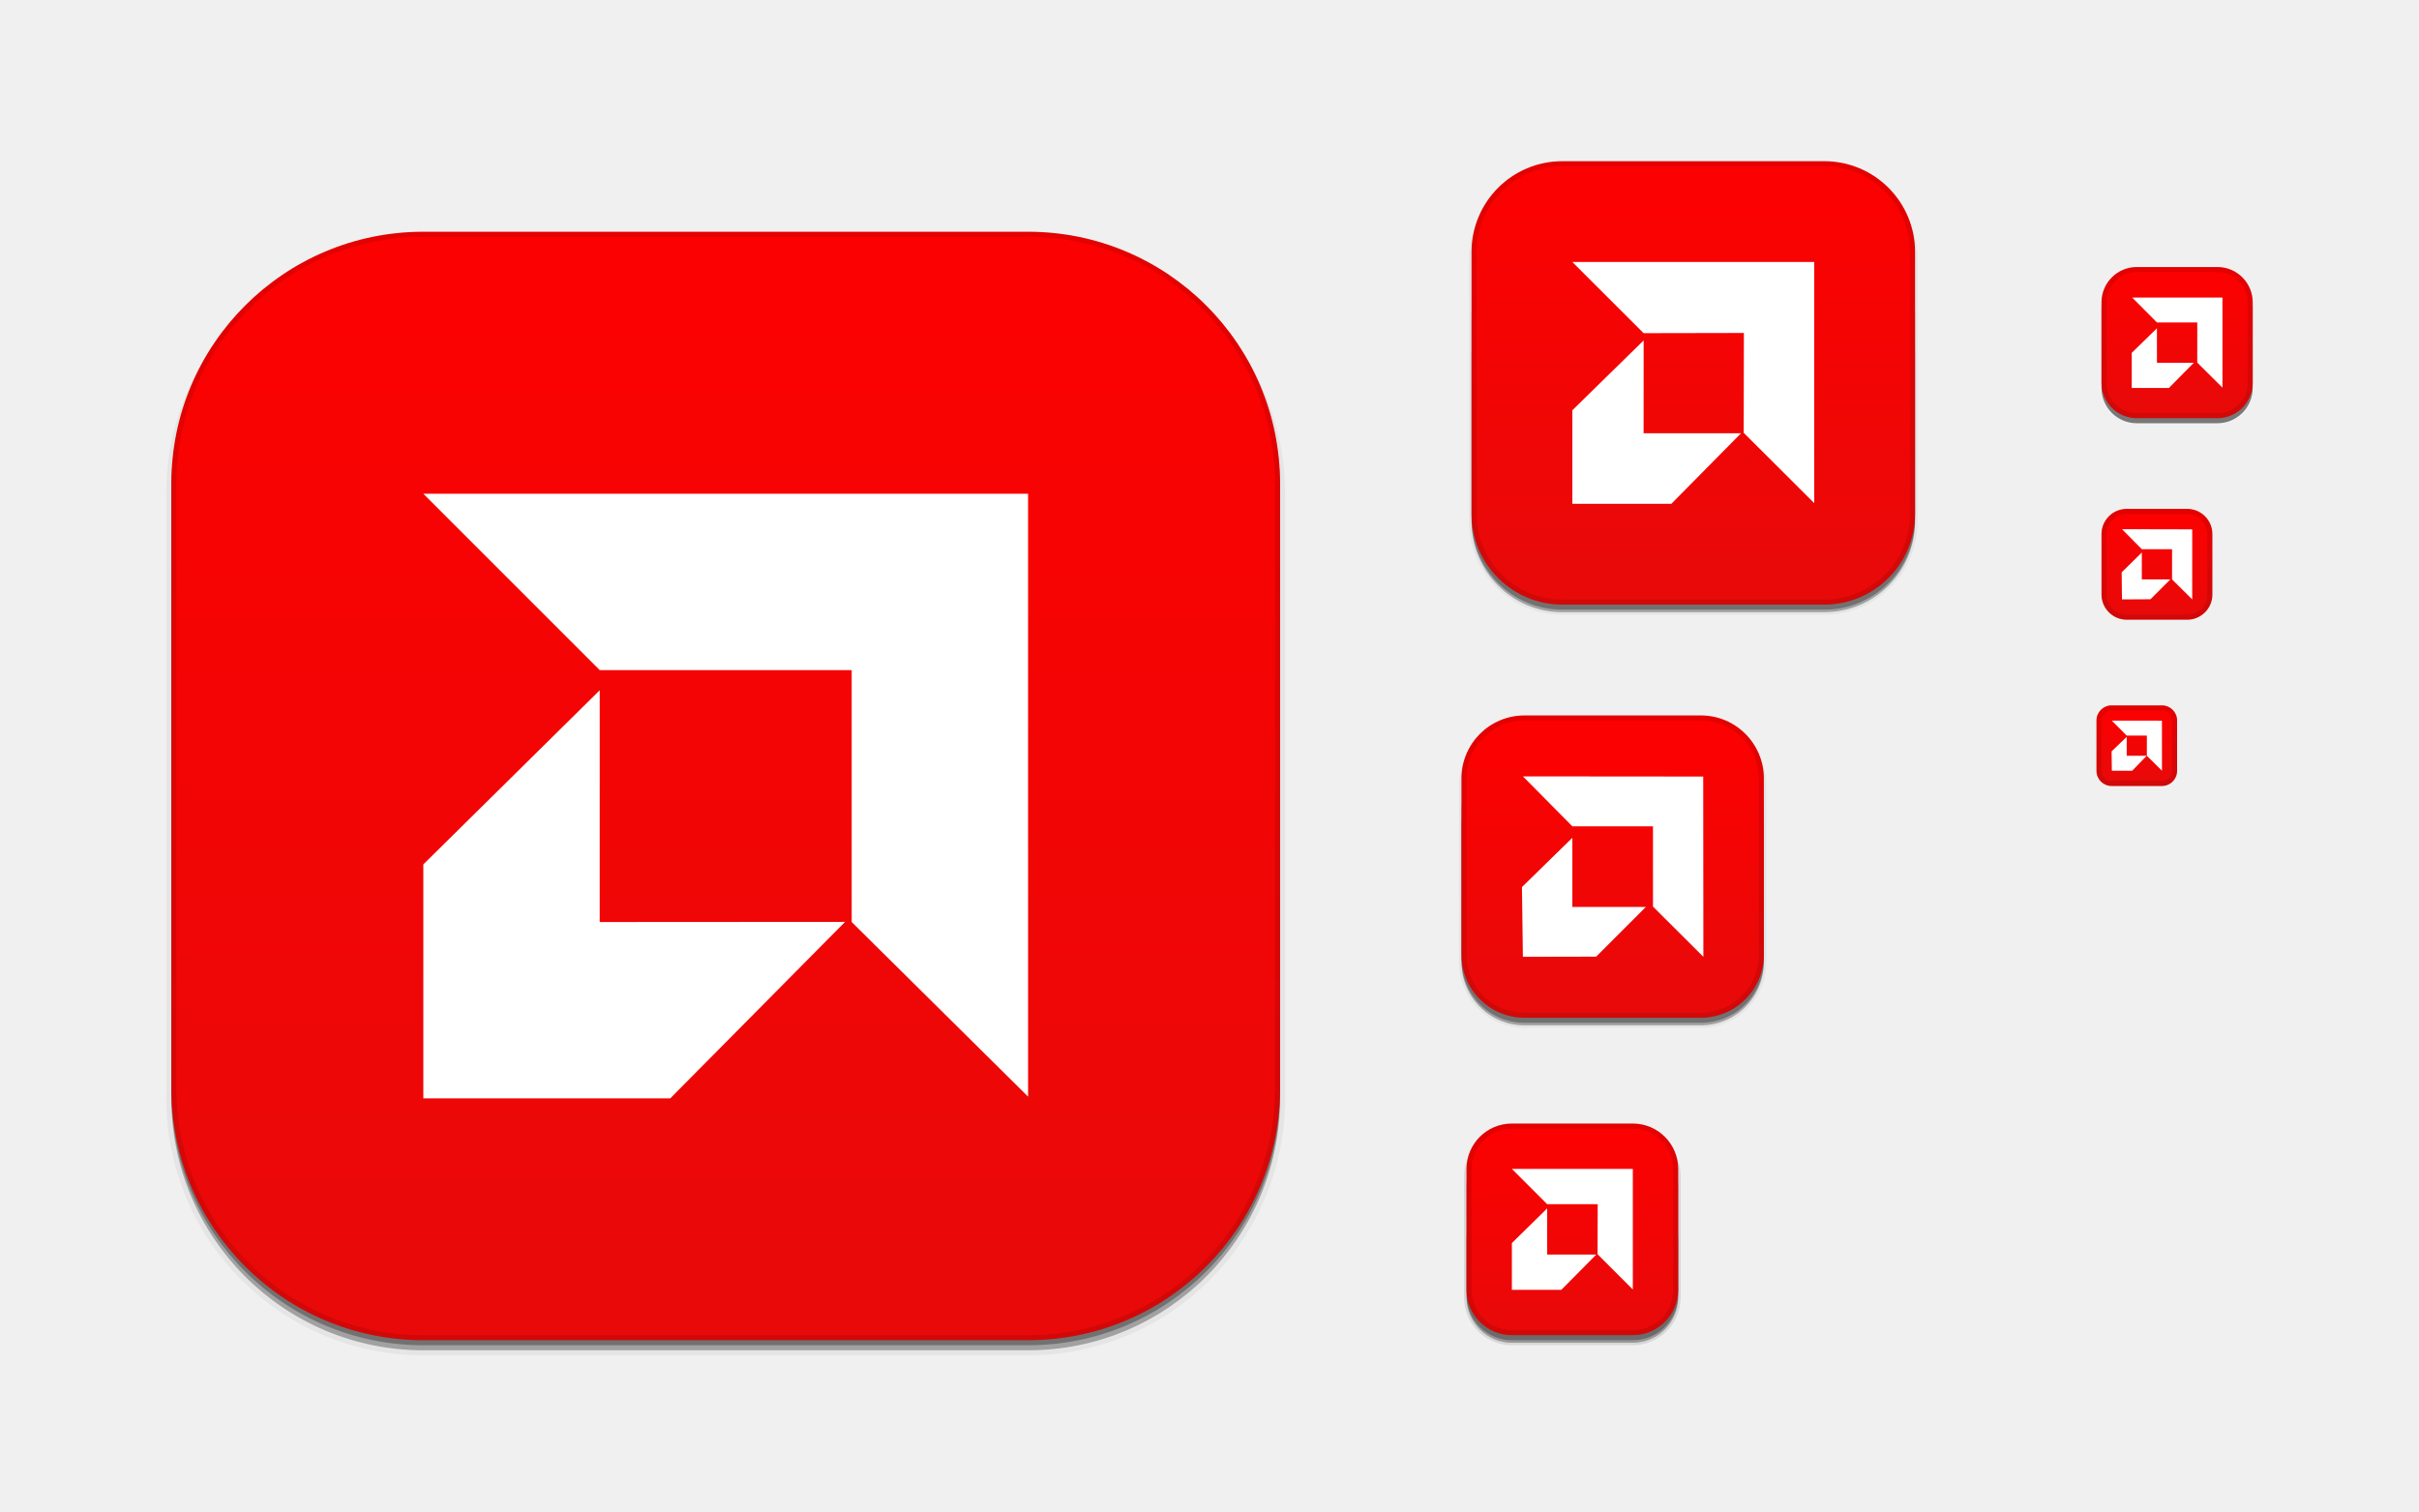
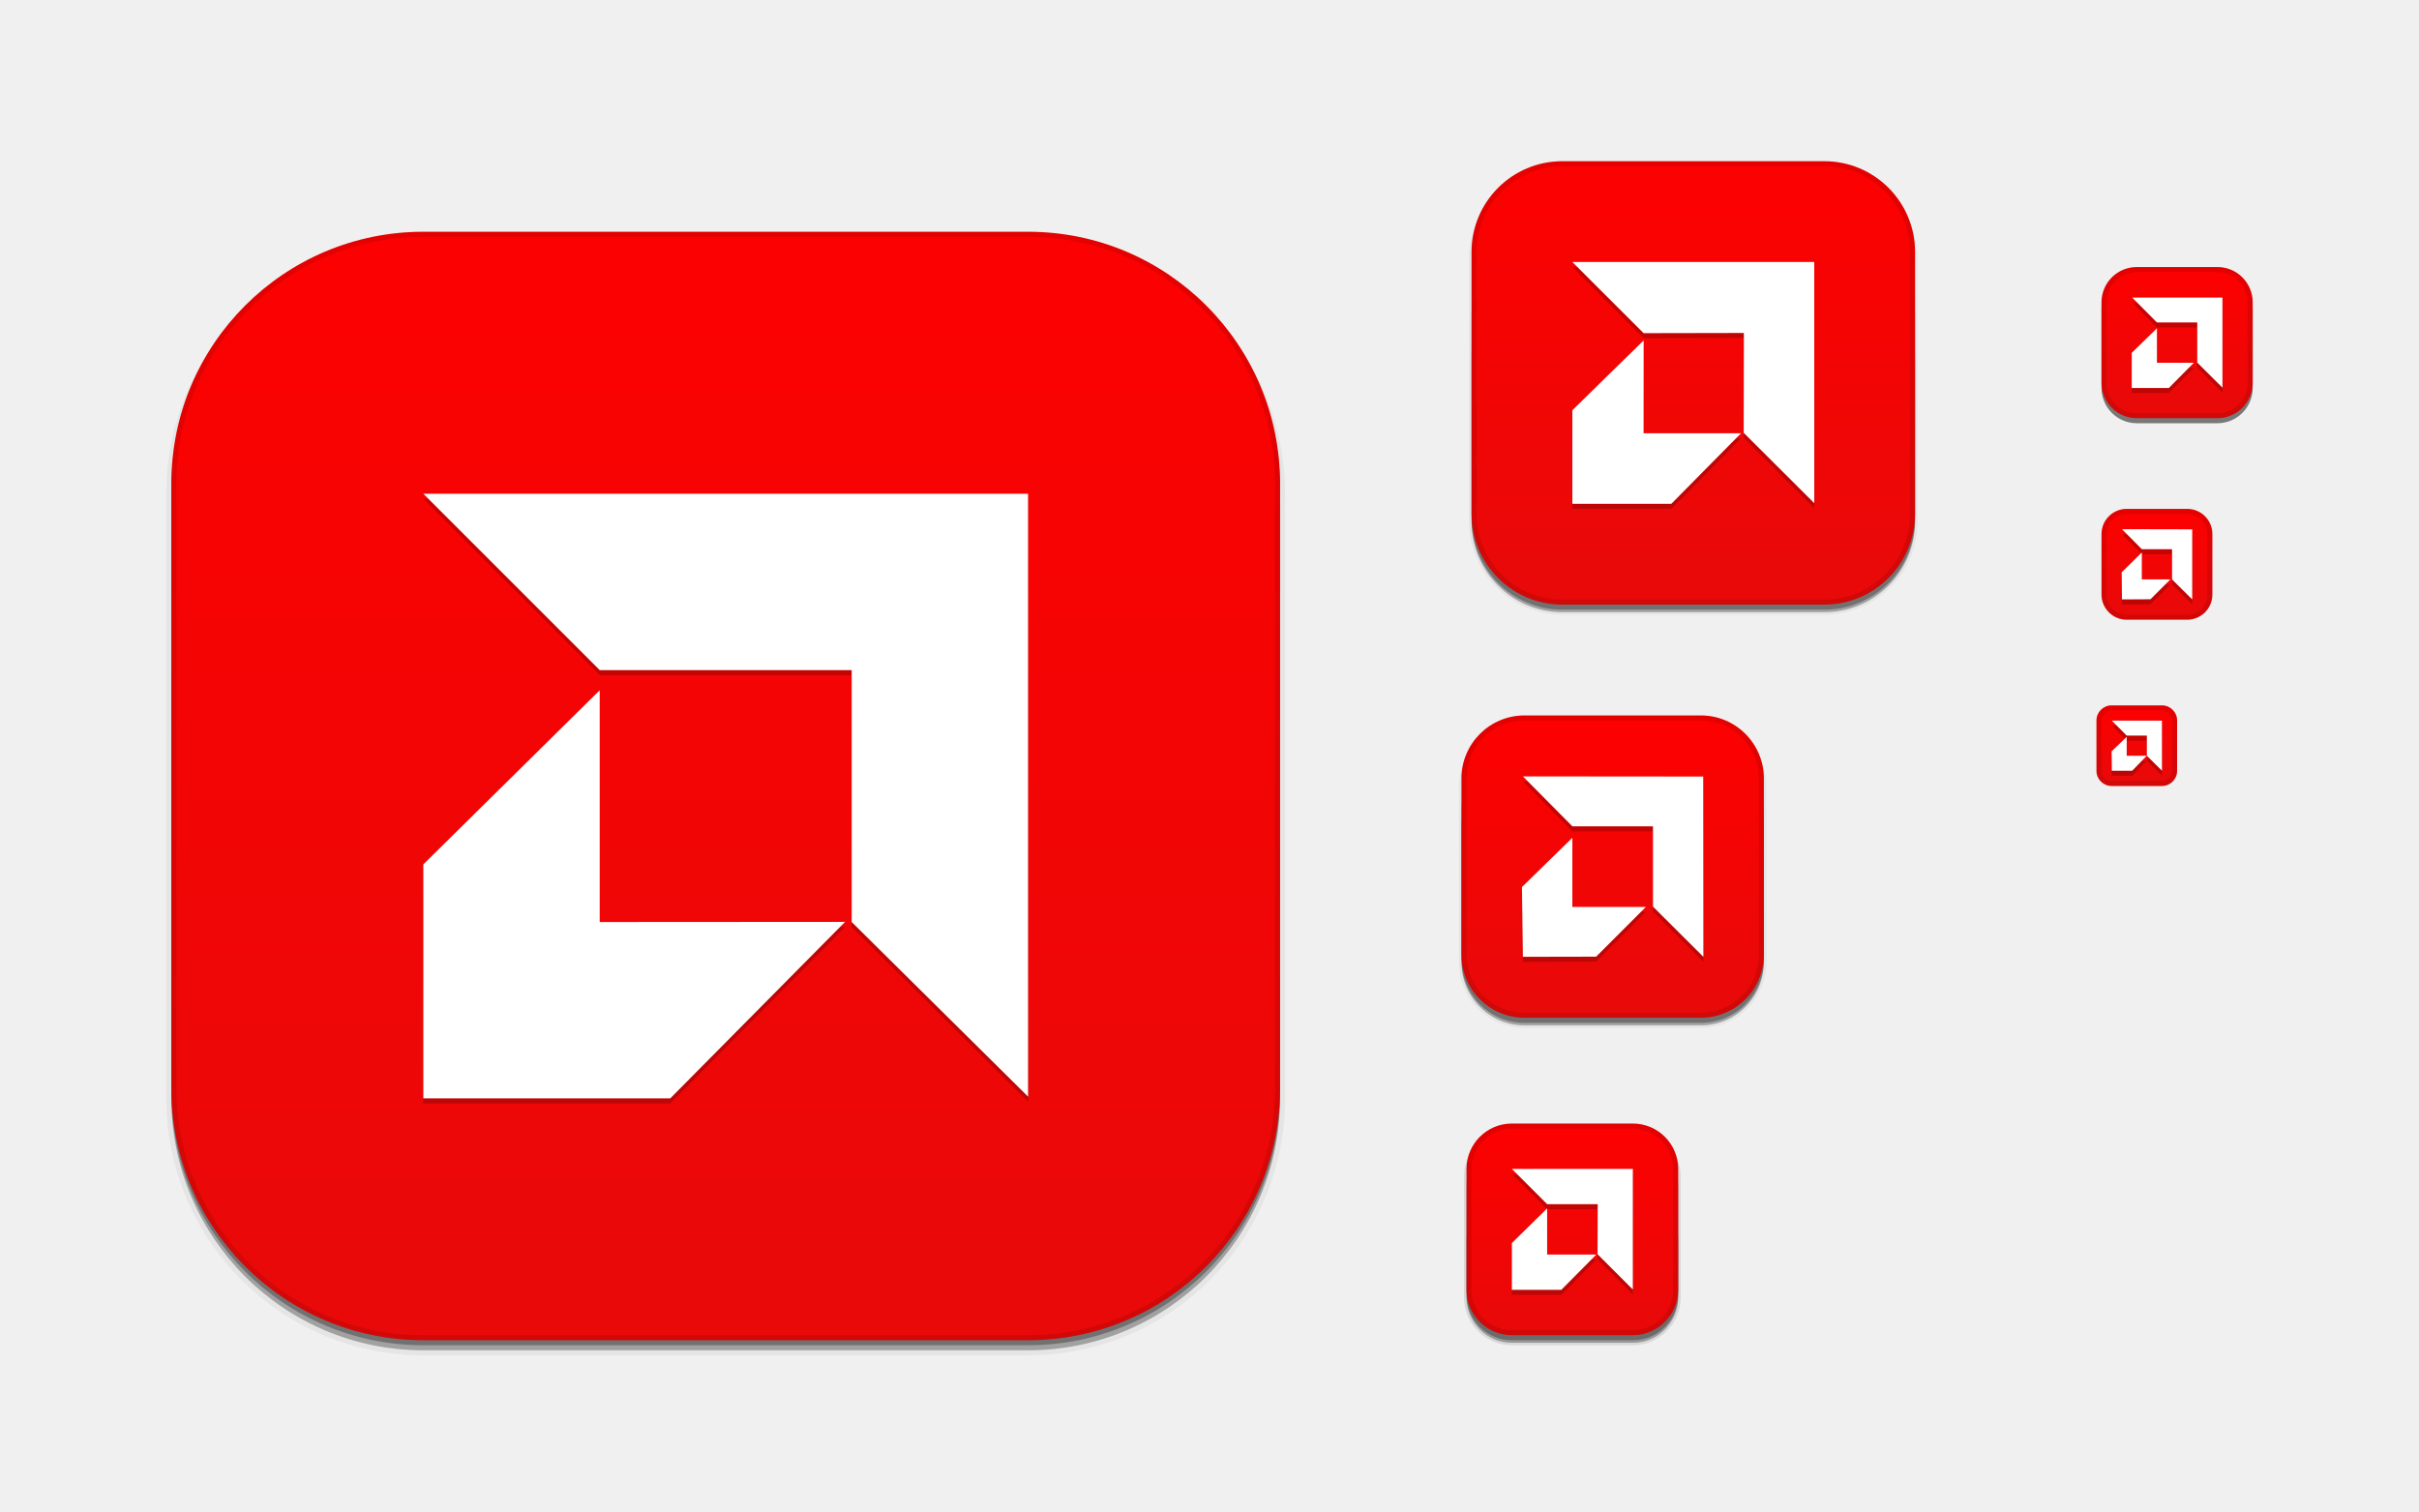
<svg xmlns="http://www.w3.org/2000/svg" xmlns:xlink="http://www.w3.org/1999/xlink" width="480" height="300" id="svg11300" version="1.0" style="display:inline;enable-background:new">
  <defs id="defs3">
    <linearGradient id="outerBackgroundGradient">
      <stop style="stop-color:#e70a0a;stop-opacity:1;" offset="0" id="stop3864-8-6" />
      <stop style="stop-color:#fe0000;stop-opacity:1;" offset="1" id="stop3866-9-1" />
    </linearGradient>
    <linearGradient xlink:href="#outerBackgroundGradient" id="linearGradient4097" gradientUnits="userSpaceOnUse" x1="264" y1="280" x2="264" y2="40" gradientTransform="matrix(0.06666667,0,0,0.06666667,414.4,137.3333)" />
    <linearGradient xlink:href="#outerBackgroundGradient" id="linearGradient4101" gradientUnits="userSpaceOnUse" gradientTransform="matrix(0.0875,0,0,0.0875,414.9,97.5)" x1="286.857" y1="302.857" x2="286.857" y2="28.571" />
    <linearGradient xlink:href="#outerBackgroundGradient" id="linearGradient4153" gradientUnits="userSpaceOnUse" gradientTransform="matrix(0.1193182,0,0,0.1193182,414.1364,48.22727)" x1="283.81" y1="299.81" x2="283.81" y2="31.619" />
    <linearGradient xlink:href="#outerBackgroundGradient" id="linearGradient4869" gradientUnits="userSpaceOnUse" gradientTransform="matrix(0.175,0,0,-0.175,286.8,-216)" x1="281.143" y1="297.143" x2="281.143" y2="22.857" />
    <clipPath clipPathUnits="userSpaceOnUse" id="clipPath4891">
      <rect ry="9" y="223" x="307" height="42" width="42" id="rect4893" style="color:#bebebe;fill:url(#linearGradient4895);fill-opacity:1;fill-rule:nonzero;stroke:none;stroke-width:0;marker:none;visibility:visible;display:inline;overflow:visible;enable-background:accumulate" transform="matrix(0,1,-1,0,0,0)" />
    </clipPath>
    <linearGradient xlink:href="#outerBackgroundGradient" id="linearGradient4895" gradientUnits="userSpaceOnUse" gradientTransform="matrix(0.175,0,0,0.175,302.8,216)" x1="144" y1="280" x2="144" y2="40" />
    <clipPath clipPathUnits="userSpaceOnUse" id="clipPath4044">
      <rect ry="4" y="85" x="433" height="22" width="22" id="rect4046" style="color:#bebebe;fill:url(#linearGradient4048);fill-opacity:1;fill-rule:nonzero;stroke:none;stroke-width:0;marker:none;visibility:visible;display:inline;overflow:visible;enable-background:accumulate" />
    </clipPath>
    <linearGradient xlink:href="#outerBackgroundGradient" id="linearGradient4048" gradientUnits="userSpaceOnUse" gradientTransform="matrix(0.0875,0,0,0.0875,430.9,81.5)" x1="149.714" y1="291.429" x2="149.714" y2="40" />
    <clipPath clipPathUnits="userSpaceOnUse" id="clipPath4089">
      <rect style="color:#bebebe;fill:url(#linearGradient4093);fill-opacity:1;fill-rule:nonzero;stroke:none;stroke-width:0;marker:none;visibility:visible;display:inline;overflow:visible;enable-background:accumulate" id="rect4091" width="30" height="30" x="433" y="37" ry="6" />
    </clipPath>
    <linearGradient xlink:href="#outerBackgroundGradient" id="linearGradient4093" gradientUnits="userSpaceOnUse" gradientTransform="matrix(0.1193182,0,0,0.1193182,430.1364,32.22727)" x1="149.714" y1="291.429" x2="149.714" y2="40" />
    <clipPath clipPathUnits="userSpaceOnUse" id="clipPath3855">
      <rect style="color:#bebebe;fill:url(#linearGradient3859);fill-opacity:1;fill-rule:nonzero;stroke:none;stroke-width:0;marker:none;visibility:visible;display:inline;overflow:visible;enable-background:accumulate" id="rect3857" width="16" height="16" x="304" y="212" ry="3" transform="matrix(0,1,-1,0,0,0)" />
    </clipPath>
    <linearGradient xlink:href="#outerBackgroundGradient" id="linearGradient3859" gradientUnits="userSpaceOnUse" gradientTransform="matrix(0.06666667,0,0,0.06666667,302.4,209.3333)" x1="144" y1="280" x2="144" y2="40" />
    <clipPath clipPathUnits="userSpaceOnUse" id="clipPath3862">
      <rect ry="50" y="46" x="34" height="220" width="220" id="rect3864" style="color:#bebebe;fill:url(#linearGradient3866);fill-opacity:1;fill-rule:nonzero;stroke:none;stroke-width:0;marker:none;visibility:visible;display:inline;overflow:visible;enable-background:accumulate" />
    </clipPath>
    <linearGradient xlink:href="#outerBackgroundGradient" id="linearGradient3866" gradientUnits="userSpaceOnUse" gradientTransform="translate(0,-4)" x1="144" y1="280" x2="144" y2="40" />
    <linearGradient xlink:href="#outerBackgroundGradient" id="linearGradient3876" gradientUnits="userSpaceOnUse" gradientTransform="translate(0,-4)" x1="272" y1="288" x2="272" y2="32" />
    <clipPath clipPathUnits="userSpaceOnUse" id="clipPath4187">
      <rect ry="12.5" y="142" x="290" height="60" width="60" id="rect4189" style="color:#bebebe;fill:url(#linearGradient4191);fill-opacity:1;fill-rule:nonzero;stroke:none;stroke-width:0;marker:none;visibility:visible;display:inline;overflow:visible;enable-background:accumulate" />
    </clipPath>
    <linearGradient xlink:href="#outerBackgroundGradient" id="linearGradient4191" gradientUnits="userSpaceOnUse" x1="352" y1="204" x2="352" y2="140" />
    <linearGradient xlink:href="#outerBackgroundGradient" id="linearGradient4197" gradientUnits="userSpaceOnUse" x1="384" y1="124" x2="384" y2="28" />
    <linearGradient xlink:href="#outerBackgroundGradient" id="linearGradient4199" gradientUnits="userSpaceOnUse" x1="352" y1="204" x2="352" y2="140" />
    <clipPath clipPathUnits="userSpaceOnUse" id="clipPath4346">
      <rect style="color:#bebebe;fill:url(#linearGradient4350);fill-opacity:1;fill-rule:nonzero;stroke:none;stroke-width:0;marker:none;visibility:visible;display:inline;overflow:visible;enable-background:accumulate" id="rect4348" width="88" height="88" x="292" y="32" ry="18" />
    </clipPath>
    <linearGradient xlink:href="#outerBackgroundGradient" id="linearGradient4350" gradientUnits="userSpaceOnUse" x1="384" y1="124" x2="384" y2="28" />
    <clipPath clipPathUnits="userSpaceOnUse" id="clipPath3871">
      <rect ry="5" y="101" x="417" height="22" width="22" id="rect3873" style="color:#bebebe;fill:url(#linearGradient3875);fill-opacity:1;fill-rule:nonzero;stroke:none;stroke-width:0;marker:none;visibility:visible;display:inline;overflow:visible;enable-background:accumulate" />
    </clipPath>
    <linearGradient xlink:href="#outerBackgroundGradient" id="linearGradient3875" gradientUnits="userSpaceOnUse" gradientTransform="matrix(0.0875,0,0,0.0875,414.9,97.5)" x1="286.857" y1="302.857" x2="286.857" y2="28.571" />
    <clipPath clipPathUnits="userSpaceOnUse" id="clipPath3881">
      <rect style="color:#bebebe;fill:url(#linearGradient3885);fill-opacity:1;fill-rule:nonzero;stroke:none;stroke-width:0;marker:none;visibility:visible;display:inline;overflow:visible;enable-background:accumulate" id="rect3883" width="30" height="30" x="417" y="53" ry="7" />
    </clipPath>
    <linearGradient xlink:href="#outerBackgroundGradient" id="linearGradient3885" gradientUnits="userSpaceOnUse" gradientTransform="matrix(0.1193182,0,0,0.1193182,414.1364,48.22727)" x1="283.81" y1="299.81" x2="283.81" y2="31.619" />
  </defs>
  <g style="display:inline" id="layer1">
    <g style="display:none" id="layer7">
      <text y="19.745" xml:space="preserve" x="15.007" style="font-size:18px;font-style:normal;font-variant:normal;font-weight:normal;font-stretch:normal;fill:#000000;fill-opacity:1;stroke:none;display:inline;enable-background:new;font-family:DejaVu Sans;-inkscape-font-specification:DejaVu Sans" id="context">
        <tspan style="font-style:normal;font-variant:normal;font-weight:normal;font-stretch:normal;font-family:DejaVu Sans;-inkscape-font-specification:DejaVu Sans" y="19.745" x="15.007" id="tspan3933">apps</tspan>
      </text>
      <text y="19.745" xml:space="preserve" x="122.488" style="font-size:18px;font-style:normal;font-variant:normal;font-weight:bold;font-stretch:normal;text-align:start;line-height:125%;writing-mode:lr-tb;text-anchor:start;fill:#000000;fill-opacity:1;stroke:none;display:inline;enable-background:new;font-family:DejaVu Sans;-inkscape-font-specification:DejaVu Sans Bold" id="icon-name">
        <tspan style="font-size:18px;font-style:normal;font-variant:normal;font-weight:bold;font-stretch:normal;font-family:DejaVu Sans;-inkscape-font-specification:DejaVu Sans Bold" y="19.745" x="122.488" id="tspan3937">ccc_large</tspan>
      </text>
      <rect style="fill:#eeeeec;fill-opacity:1;fill-rule:nonzero;stroke:none;stroke-width:2;marker:none;visibility:visible;display:inline;overflow:visible;enable-background:accumulate" id="rect16x16" width="16" height="16" x="416" y="140" />
      <rect style="fill:#d4d4d4;fill-opacity:1;fill-rule:nonzero;stroke:none;stroke-width:2;marker:none;visibility:visible;display:inline;overflow:visible;enable-background:accumulate" id="rect24x24" width="24" height="24" x="416" y="100" />
      <rect style="fill:#eeeeec;fill-opacity:1;fill-rule:nonzero;stroke:none;stroke-width:2;marker:none;visibility:visible;display:inline;overflow:visible;enable-background:accumulate" id="rect32x32" width="32" height="32" x="416" y="52" />
      <rect y="101" x="417" height="22" width="22" id="rect22x22" style="fill:#eeeeec;fill-opacity:1;fill-rule:nonzero;stroke:none;stroke-width:2;marker:none;visibility:visible;display:inline;overflow:visible;enable-background:accumulate" />
      <rect y="220" x="288" height="48" width="48" id="rect48x48" style="fill:#eeeeec;fill-opacity:1;fill-rule:nonzero;stroke:none;stroke-width:2;marker:none;visibility:visible;display:inline;overflow:visible;enable-background:accumulate" />
      <rect style="fill:#eeeeec;fill-opacity:1;fill-rule:nonzero;stroke:none;stroke-width:2;marker:none;visibility:visible;display:inline;overflow:visible;enable-background:accumulate" id="rect256x256" width="256" height="256" x="16" y="28" />
      <rect style="fill:#eeeeec;fill-opacity:1;fill-rule:nonzero;stroke:none;stroke-width:2;marker:none;visibility:visible;display:inline;overflow:visible;enable-background:accumulate" id="rect64x64" width="64" height="64" x="288" y="140" />
      <rect style="fill:#eeeeec;fill-opacity:1;fill-rule:nonzero;stroke:none;stroke-width:2;marker:none;visibility:visible;display:inline;overflow:visible;enable-background:accumulate" id="rect96x96" width="96" height="96" x="288" y="28" />
    </g>
    <g id="layer4" style="display:inline">
      <rect style="opacity:0.1;color:#bebebe;fill:#000000;fill-opacity:1;stroke:#000000;stroke-width:1;stroke-miterlimit:4;stroke-opacity:1;stroke-dasharray:none;marker:none;visibility:visible;display:inline;overflow:visible;enable-background:accumulate" id="rect4156" width="42" height="42" x="-266.5" y="291" ry="9" transform="matrix(0,-1,1,0,0,0)" />
      <rect transform="matrix(0,-1,1,0,0,0)" ry="9" y="291" x="-266.5" height="42" width="40" id="rect4183" style="opacity:0.3;color:#bebebe;fill:#000000;fill-opacity:1;stroke:none;stroke-width:1;marker:none;visibility:visible;display:inline;overflow:visible;enable-background:accumulate" />
      <rect ry="9" y="237" x="291" height="29" width="42" id="rect4144" style="opacity:0.3;color:#bebebe;fill:#000000;fill-opacity:1;fill-rule:nonzero;stroke:none;stroke-width:0;marker:none;visibility:visible;display:inline;overflow:visible;enable-background:accumulate" />
      <rect style="opacity:0.05;color:#bebebe;fill:#000000;fill-opacity:1;fill-rule:nonzero;stroke:#000000;stroke-width:1;stroke-miterlimit:4;stroke-opacity:1;stroke-dasharray:none;marker:none;visibility:visible;display:inline;overflow:visible;enable-background:accumulate" id="rect4340" width="88" height="88" x="292" y="33.5" ry="18" />
      <rect ry="18" y="52.5" x="292" height="69" width="88" id="rect4338" style="opacity:0.3;color:#bebebe;fill:#000000;fill-opacity:1;fill-rule:nonzero;stroke:none;stroke-width:0;marker:none;visibility:visible;display:inline;overflow:visible;enable-background:accumulate" />
      <rect style="opacity:0.3;color:#bebebe;fill:#000000;fill-opacity:1;fill-rule:nonzero;stroke:none;stroke-width:0;marker:none;visibility:visible;display:inline;overflow:visible;enable-background:accumulate" id="rect4335" width="88" height="76.5" x="292" y="44.5" ry="18" />
      <rect style="opacity:0.05;color:#bebebe;fill:#000000;fill-opacity:1;fill-rule:nonzero;stroke:#000000;stroke-width:1;stroke-miterlimit:4;stroke-opacity:1;stroke-dasharray:none;marker:none;visibility:visible;display:inline;overflow:visible;enable-background:accumulate" id="rect4214" width="60" height="60" x="290" y="143.5" ry="12.5" />
      <rect ry="12.5" y="151.5" x="290" height="52" width="60" id="rect4206" style="opacity:0.3;color:#bebebe;fill:#000000;fill-opacity:1;fill-rule:nonzero;stroke:none;stroke-width:0;marker:none;visibility:visible;display:inline;overflow:visible;enable-background:accumulate" />
      <rect style="opacity:0.3;color:#bebebe;fill:#000000;fill-opacity:1;fill-rule:nonzero;stroke:none;stroke-width:0;marker:none;visibility:visible;display:inline;overflow:visible;enable-background:accumulate" id="rect4212" width="60" height="54.5" x="290" y="148.5" ry="12.5" />
      <rect style="opacity:0.5;color:#bebebe;fill:#000000;fill-opacity:1;fill-rule:nonzero;stroke:none;stroke-width:0;marker:none;visibility:visible;display:inline;overflow:visible;enable-background:accumulate" id="rect4058" width="30" height="30" x="417" y="54" ry="7" />
      <rect ry="50" y="48" x="34" height="220" width="220" id="rect3872" style="opacity:0.05;color:#bebebe;fill:#000000;fill-opacity:1;fill-rule:nonzero;stroke:#000000;stroke-width:2;stroke-miterlimit:4;stroke-opacity:1;stroke-dasharray:none;marker:none;visibility:visible;display:inline;overflow:visible;enable-background:accumulate" />
      <rect style="opacity:0.3;color:#bebebe;fill:#000000;fill-opacity:1;fill-rule:nonzero;stroke:none;stroke-width:0;marker:none;visibility:visible;display:inline;overflow:visible;enable-background:accumulate" id="rect3870" width="220" height="220" x="34" y="48" ry="50" />
      <rect ry="50" y="47" x="34" height="220" width="220" id="rect3868" style="opacity:0.3;color:#bebebe;fill:#000000;fill-opacity:1;fill-rule:nonzero;stroke:none;stroke-width:0;marker:none;visibility:visible;display:inline;overflow:visible;enable-background:accumulate" />
    </g>
    <g id="layer2" style="display:inline">
      <rect style="color:#bebebe;fill:url(#linearGradient3876);fill-opacity:1;fill-rule:nonzero;stroke:none;stroke-width:0;marker:none;visibility:visible;display:inline;overflow:visible;enable-background:accumulate" id="rect4040" width="220" height="220" x="34" y="46" ry="50" />
      <rect ry="3" y="140" x="416" height="16" width="16" id="rect4095" style="color:#bebebe;fill:url(#linearGradient4097);fill-opacity:1;fill-rule:nonzero;stroke:none;stroke-width:0;marker:none;visibility:visible;display:inline;overflow:visible;enable-background:accumulate" />
      <rect style="color:#bebebe;fill:url(#linearGradient4101);fill-opacity:1;fill-rule:nonzero;stroke:none;stroke-width:0;marker:none;visibility:visible;display:inline;overflow:visible;enable-background:accumulate" id="rect4099" width="22" height="22" x="417" y="101" ry="5" />
      <rect ry="7" y="53" x="417" height="30" width="30" id="rect4151" style="color:#bebebe;fill:url(#linearGradient4153);fill-opacity:1;fill-rule:nonzero;stroke:none;stroke-width:0;marker:none;visibility:visible;display:inline;overflow:visible;enable-background:accumulate" />
      <rect style="color:#bebebe;fill:url(#linearGradient4869);fill-opacity:1;fill-rule:nonzero;stroke:none;stroke-width:0;marker:none;visibility:visible;display:inline;overflow:visible;enable-background:accumulate" id="rect4783" width="42" height="42" x="291" y="-265" ry="9" transform="scale(1,-1)" />
      <rect ry="18" y="32" x="292" height="88" width="88" id="rect4511" style="color:#bebebe;fill:url(#linearGradient4197);fill-opacity:1;fill-rule:nonzero;stroke:none;stroke-width:0;marker:none;visibility:visible;display:inline;overflow:visible;enable-background:accumulate" />
      <rect style="color:#bebebe;fill:url(#linearGradient4199);fill-opacity:1;fill-rule:nonzero;stroke:none;stroke-width:0;marker:none;visibility:visible;display:inline;overflow:visible;enable-background:accumulate" id="rect4515" width="60" height="60" x="290" y="142" ry="12.5" />
-       <path style="fill:#ffffff;fill-opacity:1;stroke:none" d="m 84,98 35,35 50,0 0,50 35,34.656 L 204,98 z m 35,39 -35,34.562 0,46.438 49,0 34.688,-35.031 L 119,183 z" id="polyline3" />
-       <path id="path3984" d="M 326.137,66.125 346.038,66.087 346,85.9 360,99.863 360,52 312,52 z M 326.15,67.562 312,81.425 312,100 l 19.637,0 13.838,-14.012 -19.338,0 z" style="fill:#ffffff;fill-opacity:1;stroke:none" />
-       <path style="fill:#ffffff;fill-opacity:1;stroke:none" d="M 302.188 154.094 L 312 164 L 328 164 L 328 179.938 L 338 189.906 L 337.969 154.125 L 302.188 154.094 z M 312 166.281 L 302 176.062 L 302.188 189.906 L 316.719 189.875 L 326.594 180 L 312 180 L 312 166.281 z " id="path3986" />
-       <path style="fill:#ffffff;fill-opacity:1;stroke:none" d="m 300,232 7,7 10,0 0,0.031 0.031,0 -0.031,9.906 7,7 L 324,232 z m 7,7.844 -7,6.875 0,9.281 9.812,0 6.938,-7 -9.688,0 -0.062,0 z" id="path3988" />
-       <path style="fill:#ffffff;fill-opacity:1;stroke:none" d="M 423.094,59.062 428,64 l 8,0 0,7.969 5,4.969 0,-17.875 z M 428,65.156 l -5,4.875 0,6.969 7.375,0 4.938,-5 L 428,72 z" id="path3990" />
-       <path style="fill:#ffffff;fill-opacity:1;stroke:none" d="M 421.062 105.031 L 425 109 L 431 109 L 431 114.969 L 431 115 L 435 118.969 L 435 105.062 L 421.062 105.031 z M 425 109.656 L 421 113.594 L 421.062 118.969 L 426.719 118.938 L 430.656 115 L 425 115 L 425 109.656 z " id="path3995" />
-       <path id="path3997" d="M 419.05,143.029 422,146 l 4,0 0,4 3,2.971 -0.008,-9.937 -9.943,-0.005 z m 2.952,3.214 -3.001,2.888 0.05,3.841 4.042,-0.005 L 425.974,150 422,150 l 0.002,-3.758 z" style="fill:#ffffff;fill-opacity:1;stroke:none" />
    </g>
-     <g id="layer6" style="display:inline" />
+     <g id="layer6" style="display:inline">
+       <path id="path4895" d="m 84,99 35,35 50,0 0,50 35,34.656 L 204,99 z m 35,39 -35,34.562 0,46.438 49,0 34.688,-35.031 L 119,184 z" style="opacity:0.2;fill:#000000;fill-opacity:1;stroke:none;display:inline;enable-background:new" />
+       <path style="opacity:0.2;fill:#000000;fill-opacity:1;stroke:none;display:inline;enable-background:new" d="M 326.137,67.125 346.038,67.087 346,86.9 360,100.863 360,53 312,53 z M 326.15,68.562 312,82.425 312,101 l 19.637,0 13.838,-14.012 -19.338,0 z" id="path4897" />
+       <path id="path4899" d="M 302.188,155.094 312,165 l 16,0 0,15.938 10,9.969 -0.031,-35.781 -35.781,-0.031 z m 9.812,12.188 -10,9.781 0.188,13.844 14.531,-0.031 9.875,-9.875 -14.594,0 0,-13.719 z" style="opacity:0.2;fill:#000000;fill-opacity:1;stroke:none;display:inline;enable-background:new" />
+       <path id="path4901" d="m 300,233 7,7 10,0 0,0.031 0.031,0 -0.031,9.906 7,7 L 324,233 z m 7,7.844 -7,6.875 0,9.281 9.812,0 6.938,-7 -9.688,0 -0.062,0 z" style="opacity:0.2;fill:#000000;fill-opacity:1;stroke:none;display:inline;enable-background:new" />
+       <path id="path4903" d="M 423.094,60.062 428,65 l 8,0 0,7.969 5,4.969 0,-17.875 z M 428,66.156 l -5,4.875 0,6.969 7.375,0 4.938,-5 L 428,73 z" style="opacity:0.2;fill:#000000;fill-opacity:1;stroke:none;display:inline;enable-background:new" />
+       <path id="path4905" d="M 421.062,106.031 425,110 l 6,0 0,5.969 0,0.031 4,3.969 0,-13.906 -13.938,-0.031 z m 3.938,4.625 -4,3.938 0.062,5.375 5.656,-0.031 3.938,-3.938 -5.656,0 0,-5.344 z" style="opacity:0.2;fill:#000000;fill-opacity:1;stroke:none;display:inline;enable-background:new" />
+       <path style="opacity:0.2;fill:#000000;fill-opacity:1;stroke:none;display:inline;enable-background:new" d="M 419.05,144.029 422,147 l 4,0 0,4 3,2.971 -0.008,-9.937 -9.943,-0.005 z m 2.952,3.214 -3.001,2.888 0.05,3.841 4.042,-0.005 L 425.974,151 422,151 l 0.002,-3.758 z" id="path4907" />
+       <path style="display:inline;enable-background:new;fill:#ffffff;fill-opacity:1;stroke:none" d="m 84,98 35,35 50,0 0,50 35,34.656 L 204,98 z m 35,39 -35,34.562 0,46.438 49,0 34.688,-35.031 L 119,183 z" id="polyline3" />
+       <path id="path3984" d="M 326.137,66.125 346.038,66.087 346,85.9 360,99.863 360,52 312,52 z M 326.15,67.562 312,81.425 312,100 l 19.637,0 13.838,-14.012 -19.338,0 z" style="display:inline;enable-background:new;fill:#ffffff;fill-opacity:1;stroke:none" />
+       <path style="display:inline;enable-background:new;fill:#ffffff;fill-opacity:1;stroke:none" d="M 302.188 154.094 L 312 164 L 328 164 L 328 179.938 L 338 189.906 L 337.969 154.125 L 302.188 154.094 z M 312 166.281 L 302 176.062 L 302.188 189.906 L 316.719 189.875 L 326.594 180 L 312 180 L 312 166.281 z " id="path3986" />
+       <path style="display:inline;enable-background:new;fill:#ffffff;fill-opacity:1;stroke:none" d="m 300,232 7,7 10,0 0,0.031 0.031,0 -0.031,9.906 7,7 L 324,232 z m 7,7.844 -7,6.875 0,9.281 9.812,0 6.938,-7 -9.688,0 -0.062,0 z" id="path3988" />
+       <path style="display:inline;enable-background:new;fill:#ffffff;fill-opacity:1;stroke:none" d="M 423.094,59.062 428,64 l 8,0 0,7.969 5,4.969 0,-17.875 z M 428,65.156 l -5,4.875 0,6.969 7.375,0 4.938,-5 L 428,72 z" id="path3990" />
+       <path style="display:inline;enable-background:new;fill:#ffffff;fill-opacity:1;stroke:none" d="M 421.062 105.031 L 425 109 L 431 109 L 431 114.969 L 431 115 L 435 118.969 L 435 105.062 L 421.062 105.031 z M 425 109.656 L 421 113.594 L 421.062 118.969 L 426.719 118.938 L 430.656 115 L 425 115 L 425 109.656 z " id="path3995" />
+       <path id="path3997" d="M 419.05,143.029 422,146 l 4,0 0,4 3,2.971 -0.008,-9.937 -9.943,-0.005 z m 2.952,3.214 -3.001,2.888 0.05,3.841 4.042,-0.005 L 425.974,150 422,150 l 0.002,-3.758 z" style="display:inline;enable-background:new;fill:#ffffff;fill-opacity:1;stroke:none" />
+     </g>
    <g id="layer5" style="display:inline">
      <rect ry="9" y="307" x="-265" height="42" width="42" id="rect4884" style="opacity:0.1;color:#bebebe;fill:none;stroke:#000000;stroke-width:2;stroke-miterlimit:4;stroke-opacity:1;stroke-dasharray:none;marker:none;visibility:visible;display:inline;overflow:visible;enable-background:accumulate" transform="matrix(0,1,1,0,-16,488)" clip-path="url(#clipPath4891)" />
      <rect style="opacity:0.1;color:#bebebe;fill:none;stroke:#000000;stroke-width:2;stroke-miterlimit:4;stroke-opacity:1;stroke-dasharray:none;marker:none;visibility:visible;display:inline;overflow:visible;enable-background:accumulate" id="rect5311" width="16" height="16" x="-228" y="304" ry="3" clip-path="url(#clipPath3855)" transform="matrix(0,-1,1,0,112,-72)" />
      <rect ry="50" y="46" x="34" height="220" width="220" id="rect3858" style="opacity:0.1;color:#bebebe;fill:none;stroke:#000000;stroke-width:2;stroke-miterlimit:4;stroke-opacity:1;stroke-dasharray:none;marker:none;visibility:visible;display:inline;overflow:visible;enable-background:accumulate" clip-path="url(#clipPath3862)" />
      <rect ry="12.5" y="142" x="290" height="60" width="60" id="rect4175" style="opacity:0.1;color:#bebebe;fill:none;stroke:#000000;stroke-width:2;stroke-miterlimit:4;stroke-opacity:1;stroke-dasharray:none;marker:none;visibility:visible;display:inline;overflow:visible;enable-background:accumulate" clip-path="url(#clipPath4187)" />
      <rect style="opacity:0.1;color:#bebebe;fill:none;stroke:#000000;stroke-width:2;stroke-miterlimit:4;stroke-opacity:1;stroke-dasharray:none;marker:none;visibility:visible;display:inline;overflow:visible;enable-background:accumulate" id="rect4342" width="88" height="88" x="292" y="32" ry="18" clip-path="url(#clipPath4346)" />
      <rect ry="5" y="101" x="417" height="22" width="22" id="rect3866" style="opacity:0.1;color:#bebebe;fill:none;stroke:#000000;stroke-width:2;stroke-miterlimit:4;stroke-opacity:1;stroke-dasharray:none;marker:none;visibility:visible;display:inline;overflow:visible;enable-background:accumulate" clip-path="url(#clipPath3871)" />
      <rect style="opacity:0.1;color:#bebebe;fill:none;stroke:#000000;stroke-width:2;stroke-miterlimit:4;stroke-opacity:1;stroke-dasharray:none;marker:none;visibility:visible;display:inline;overflow:visible;enable-background:accumulate" id="rect3877" width="30" height="30" x="417" y="53" ry="7" clip-path="url(#clipPath3881)" />
    </g>
  </g>
</svg>
